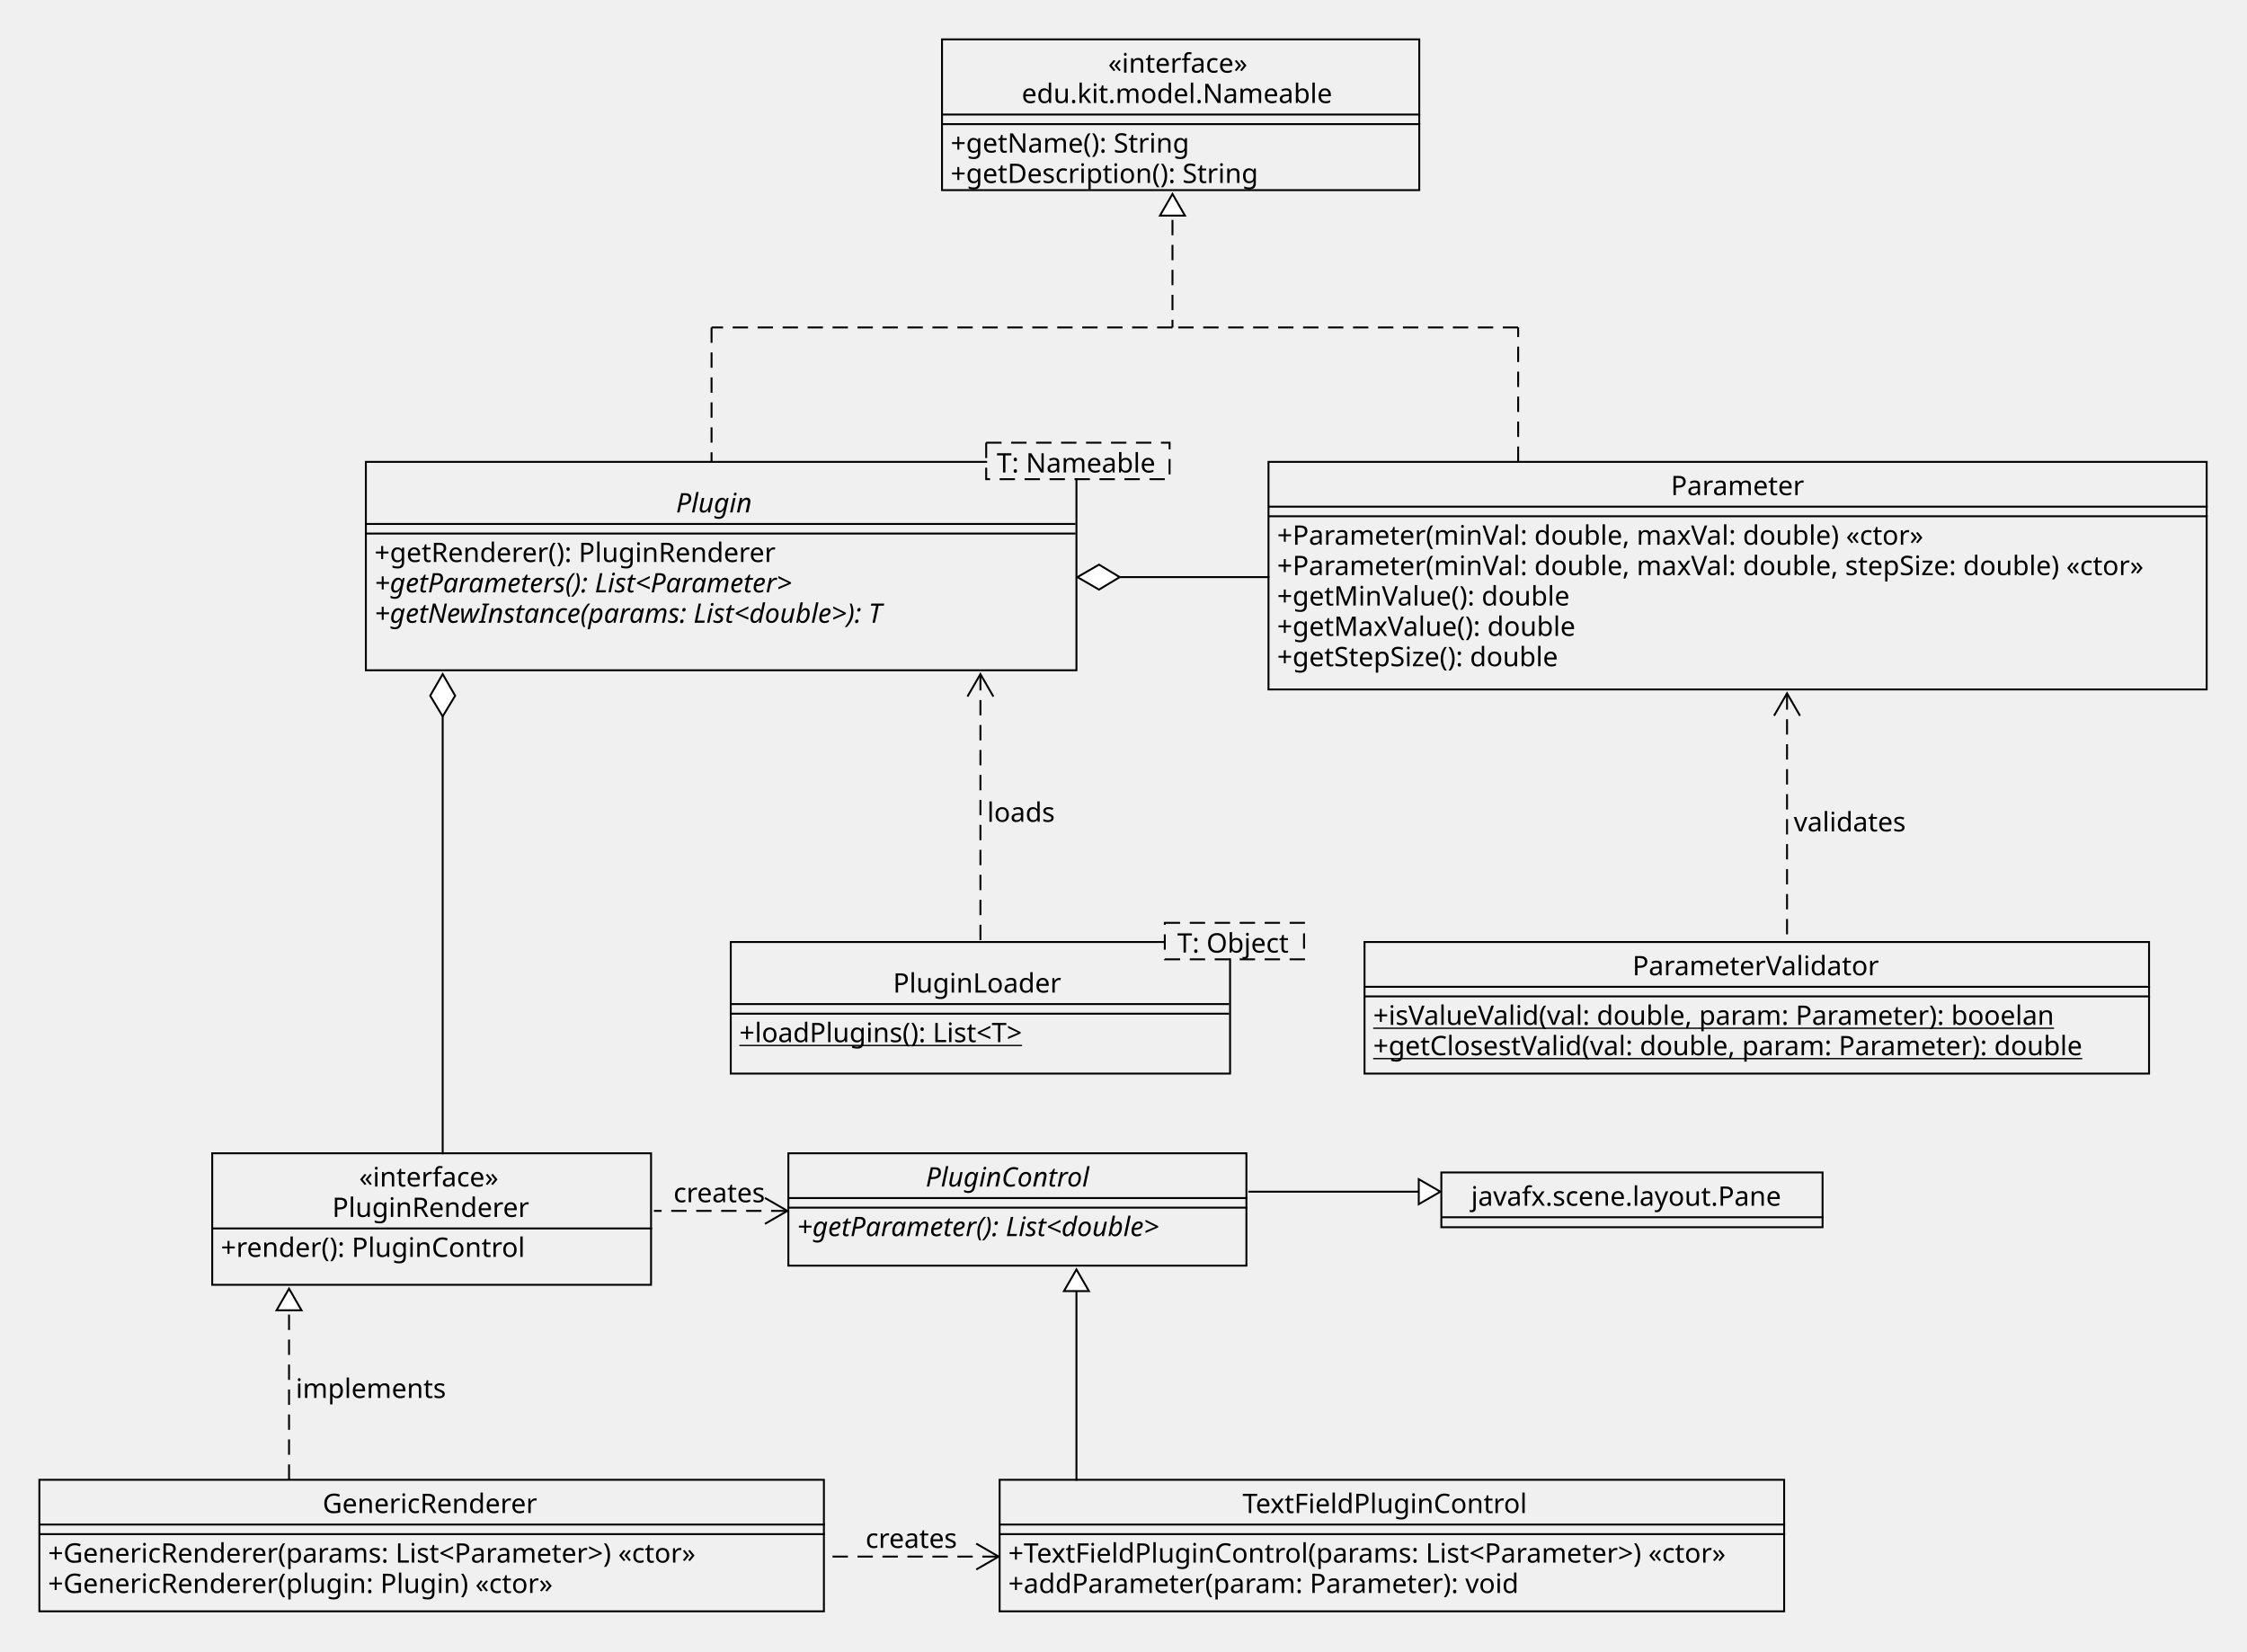
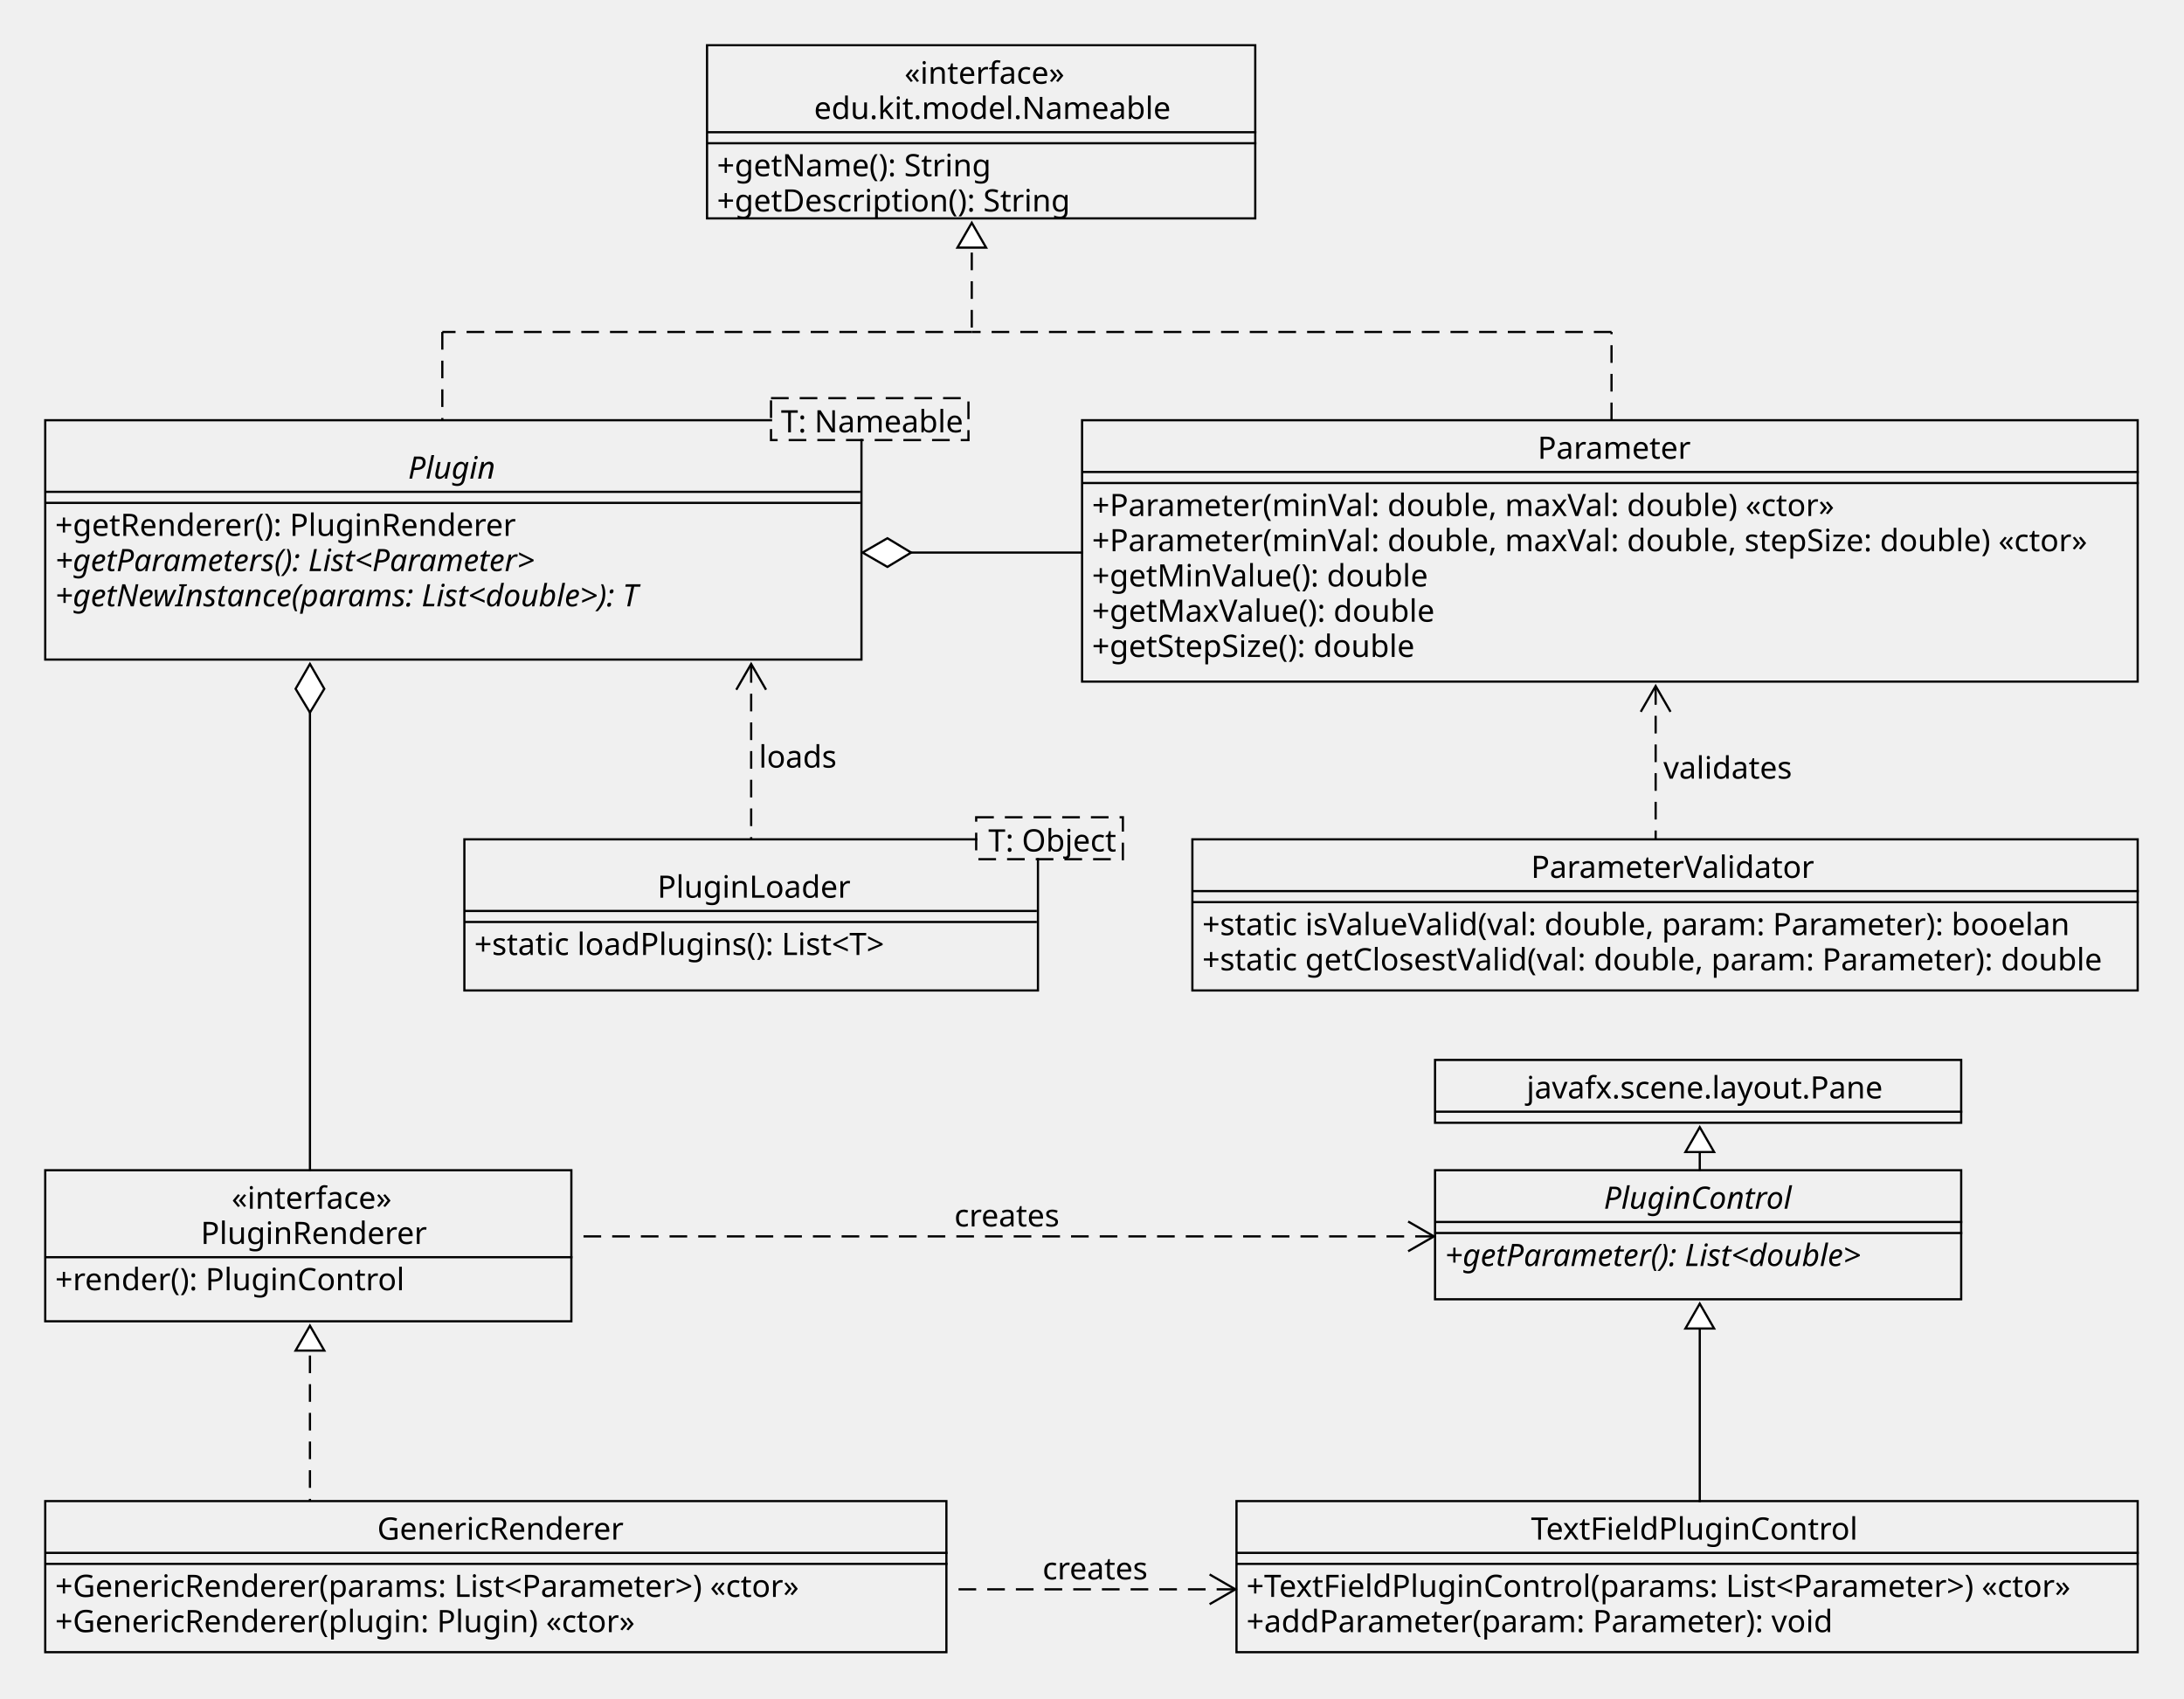
- <svg xmlns="http://www.w3.org/2000/svg" fill-opacity="1" color-rendering="auto" color-interpolation="auto" text-rendering="auto" stroke="black" stroke-linecap="square" width="1170" stroke-miterlimit="10" shape-rendering="auto" stroke-opacity="1" fill="black" stroke-dasharray="none" font-weight="normal" stroke-width="1" viewBox="-20 -20 1170 860" height="860" font-family="'Dialog'" font-style="normal" stroke-linejoin="miter" font-size="12px" stroke-dashoffset="0" image-rendering="auto">
+ <svg xmlns="http://www.w3.org/2000/svg" fill-opacity="1" color-rendering="auto" color-interpolation="auto" text-rendering="auto" stroke="black" stroke-linecap="square" width="990" stroke-miterlimit="10" shape-rendering="auto" stroke-opacity="1" fill="black" stroke-dasharray="none" font-weight="normal" stroke-width="1" viewBox="620 200 990 770" height="770" font-family="'Dialog'" font-style="normal" stroke-linejoin="miter" font-size="12px" stroke-dashoffset="0" image-rendering="auto">
  <defs id="genericDefs" />
  <g>
    <defs id="defs1">
      <clipPath clipPathUnits="userSpaceOnUse" id="clipPath1">
        <path d="M0 0 L2147483647 0 L2147483647 2147483647 L0 2147483647 L0 0 Z" />
      </clipPath>
      <clipPath clipPathUnits="userSpaceOnUse" id="clipPath2">
        <path d="M0 0 L0 80 L300 80 L300 0 Z" />
      </clipPath>
      <clipPath clipPathUnits="userSpaceOnUse" id="clipPath3">
+         <path d="M0 0 L0 70 L430 70 L430 0 Z" />
+       </clipPath>
+       <clipPath clipPathUnits="userSpaceOnUse" id="clipPath4">
+         <path d="M0 0 L0 120 L480 120 L480 0 Z" />
+       </clipPath>
+       <clipPath clipPathUnits="userSpaceOnUse" id="clipPath5">
        <path d="M0 0 L0 70 L410 70 L410 0 Z" />
      </clipPath>
-       <clipPath clipPathUnits="userSpaceOnUse" id="clipPath4">
-         <path d="M0 0 L0 120 L490 120 L490 0 Z" />
-       </clipPath>
-       <clipPath clipPathUnits="userSpaceOnUse" id="clipPath5">
-         <path d="M0 0 L0 30 L200 30 L200 0 Z" />
-       </clipPath>
      <clipPath clipPathUnits="userSpaceOnUse" id="clipPath6">
+         <path d="M0 0 L0 30 L240 30 L240 0 Z" />
+       </clipPath>
+       <clipPath clipPathUnits="userSpaceOnUse" id="clipPath7">
        <path d="M0 0 L0 60 L240 60 L240 0 Z" />
      </clipPath>
-       <clipPath clipPathUnits="userSpaceOnUse" id="clipPath7">
-         <path d="M0 0 L0 70 L230 70 L230 0 Z" />
-       </clipPath>
      <clipPath clipPathUnits="userSpaceOnUse" id="clipPath8">
+         <path d="M0 0 L0 70 L240 70 L240 0 Z" />
+       </clipPath>
+       <clipPath clipPathUnits="userSpaceOnUse" id="clipPath9">
        <path d="M0 0 L0 80 L250 80 L250 0 Z" />
      </clipPath>
-       <clipPath clipPathUnits="userSpaceOnUse" id="clipPath9">
+       <clipPath clipPathUnits="userSpaceOnUse" id="clipPath10">
        <path d="M0 0 L0 120 L420 120 L420 0 Z" />
      </clipPath>
-       <clipPath clipPathUnits="userSpaceOnUse" id="clipPath10">
-         <path d="M0 0 L0 170 L60 170 L60 0 Z" />
-       </clipPath>
      <clipPath clipPathUnits="userSpaceOnUse" id="clipPath11">
-         <path d="M0 0 L0 160 L90 160 L90 0 Z" />
+         <path d="M0 0 L0 110 L60 110 L60 0 Z" />
      </clipPath>
      <clipPath clipPathUnits="userSpaceOnUse" id="clipPath12">
-         <path d="M0 0 L0 280 L30 280 L30 0 Z" />
+         <path d="M0 0 L0 100 L80 100 L80 0 Z" />
      </clipPath>
      <clipPath clipPathUnits="userSpaceOnUse" id="clipPath13">
-         <path d="M0 0 L0 100 L210 100 L210 0 Z" />
+         <path d="M0 0 L0 260 L30 260 L30 0 Z" />
      </clipPath>
      <clipPath clipPathUnits="userSpaceOnUse" id="clipPath14">
+         <path d="M0 0 L0 70 L320 70 L320 0 Z" />
+       </clipPath>
+       <clipPath clipPathUnits="userSpaceOnUse" id="clipPath15">
        <path d="M0 0 L0 30 L130 30 L130 0 Z" />
      </clipPath>
-       <clipPath clipPathUnits="userSpaceOnUse" id="clipPath15">
-         <path d="M0 0 L0 40 L120 40 L120 0 Z" />
-       </clipPath>
      <clipPath clipPathUnits="userSpaceOnUse" id="clipPath16">
-         <path d="M0 0 L0 130 L110 130 L110 0 Z" />
+         <path d="M0 0 L0 40 L160 40 L160 0 Z" />
      </clipPath>
      <clipPath clipPathUnits="userSpaceOnUse" id="clipPath17">
-         <path d="M0 0 L0 140 L30 140 L30 0 Z" />
+         <path d="M0 0 L0 110 L30 110 L30 0 Z" />
      </clipPath>
      <clipPath clipPathUnits="userSpaceOnUse" id="clipPath18">
-         <path d="M0 0 L0 40 L100 40 L100 0 Z" />
+         <path d="M0 0 L0 120 L30 120 L30 0 Z" />
      </clipPath>
      <clipPath clipPathUnits="userSpaceOnUse" id="clipPath19">
-         <path d="M0 0 L0 170 L270 170 L270 0 Z" />
+         <path d="M0 0 L0 40 L420 40 L420 0 Z" />
+       </clipPath>
+       <clipPath clipPathUnits="userSpaceOnUse" id="clipPath20">
+         <path d="M0 0 L0 50 L30 50 L30 0 Z" />
+       </clipPath>
+       <clipPath clipPathUnits="userSpaceOnUse" id="clipPath21">
+         <path d="M0 0 L0 120 L270 120 L270 0 Z" />
      </clipPath>
    </defs>
-     <g fill="rgb(255,255,255)" fill-opacity="0" transform="translate(360,460)" stroke-opacity="0" stroke="rgb(255,255,255)">
-       <path d="M0.5 10.5 L226.5 10.5 L226.5 0.5 L299 0.5 L299 19.5 L260.5 19.5 L260.5 79 L0.5 79 Z" stroke="none" clip-path="url(#clipPath2)" />
-       <path fill="none" d="M0.5 10.5 L226.5 10.5 L226.5 0.5 L299 0.5 L299 19.5 L260.5 19.5 L260.5 79 L0.5 79 Z" clip-path="url(#clipPath2)" />
-       <rect x="226.5" width="72.5" height="19" y="0.5" clip-path="url(#clipPath2)" stroke="none" />
-     </g>
-     <g stroke-dasharray="8,5" stroke-miterlimit="5" transform="translate(360,460)" stroke-linecap="butt">
-       <rect fill="none" x="226.5" width="72.5" height="19" y="0.5" clip-path="url(#clipPath2)" />
-       <path fill="none" stroke-miterlimit="10" stroke-dasharray="none" d="M226.5 10.5 L0.5 10.5 L0.5 79 L260.5 79 L260.5 19.5" clip-path="url(#clipPath2)" stroke-linecap="square" />
-     </g>
-     <g font-family="sans-serif" font-size="14px" transform="translate(360,460)">
-       <text x="233" xml:space="preserve" y="16" clip-path="url(#clipPath2)" stroke="none">T: Object</text>
-       <text x="85" xml:space="preserve" y="36.817" clip-path="url(#clipPath2)" stroke="none">PluginLoader</text>
-       <path fill="none" d="M1 42.817 L259.5 42.817" clip-path="url(#clipPath2)" />
-       <path fill="none" d="M1 47.817 L259.5 47.817" clip-path="url(#clipPath2)" />
-       <text x="5" xml:space="preserve" y="62.635" clip-path="url(#clipPath2)" text-decoration="underline" stroke="none">+loadPlugins(): List&lt;T&gt;</text>
-     </g>
-     <g fill="rgb(255,255,255)" fill-opacity="0" transform="translate(690,470)" stroke-opacity="0" stroke="rgb(255,255,255)">
-       <rect x="0.5" width="408.5" height="68.5" y="0.5" clip-path="url(#clipPath3)" stroke="none" />
-     </g>
-     <g transform="translate(690,470)">
-       <rect fill="none" x="0.5" width="408.5" height="68.5" y="0.5" clip-path="url(#clipPath3)" />
-       <text x="140" font-size="14px" y="17.817" clip-path="url(#clipPath3)" font-family="sans-serif" stroke="none" xml:space="preserve">ParameterValidator</text>
-       <path fill="none" d="M1 23.817 L409 23.817" clip-path="url(#clipPath3)" />
-       <path fill="none" d="M1 28.817 L409 28.817" clip-path="url(#clipPath3)" />
-       <text x="5" font-size="14px" y="43.635" text-decoration="underline" clip-path="url(#clipPath3)" font-family="sans-serif" stroke="none" xml:space="preserve">+isValueValid(val: double, param: Parameter): booelan</text>
-       <text x="5" font-size="14px" y="59.452" text-decoration="underline" clip-path="url(#clipPath3)" font-family="sans-serif" stroke="none" xml:space="preserve">+getClosestValid(val: double, param: Parameter): double</text>
-     </g>
-     <g fill="rgb(255,255,255)" fill-opacity="0" transform="translate(640,220)" stroke-opacity="0" stroke="rgb(255,255,255)">
-       <rect x="0.5" width="488.5" height="118.5" y="0.5" clip-path="url(#clipPath4)" stroke="none" />
-     </g>
-     <g transform="translate(640,220)">
-       <rect fill="none" x="0.5" width="488.5" height="118.5" y="0.5" clip-path="url(#clipPath4)" />
-       <text x="210" font-size="14px" y="17.817" clip-path="url(#clipPath4)" font-family="sans-serif" stroke="none" xml:space="preserve">Parameter</text>
-       <path fill="none" d="M1 23.817 L489 23.817" clip-path="url(#clipPath4)" />
-       <path fill="none" d="M1 28.817 L489 28.817" clip-path="url(#clipPath4)" />
-       <text x="5" font-size="14px" y="43.635" clip-path="url(#clipPath4)" font-family="sans-serif" stroke="none" xml:space="preserve">+Parameter(minVal: double, maxVal: double) «ctor»</text>
-       <text x="5" font-size="14px" y="59.452" clip-path="url(#clipPath4)" font-family="sans-serif" stroke="none" xml:space="preserve">+Parameter(minVal: double, maxVal: double, stepSize: double) «ctor»</text>
-       <text x="5" font-size="14px" y="75.269" clip-path="url(#clipPath4)" font-family="sans-serif" stroke="none" xml:space="preserve">+getMinValue(): double</text>
-       <text x="5" font-size="14px" y="91.087" clip-path="url(#clipPath4)" font-family="sans-serif" stroke="none" xml:space="preserve">+getMaxValue(): double</text>
-       <text x="5" font-size="14px" y="106.904" clip-path="url(#clipPath4)" font-family="sans-serif" stroke="none" xml:space="preserve">+getStepSize(): double</text>
-     </g>
-     <g fill="rgb(255,255,255)" fill-opacity="0" transform="translate(0,750)" stroke-opacity="0" stroke="rgb(255,255,255)">
-       <rect x="0.5" width="408.5" height="68.5" y="0.5" clip-path="url(#clipPath3)" stroke="none" />
-     </g>
-     <g transform="translate(0,750)">
-       <rect fill="none" x="0.5" width="408.5" height="68.5" y="0.5" clip-path="url(#clipPath3)" />
-       <text x="148" font-size="14px" y="17.817" clip-path="url(#clipPath3)" font-family="sans-serif" stroke="none" xml:space="preserve">GenericRenderer</text>
-       <path fill="none" d="M1 23.817 L409 23.817" clip-path="url(#clipPath3)" />
-       <path fill="none" d="M1 28.817 L409 28.817" clip-path="url(#clipPath3)" />
-       <text x="5" font-size="14px" y="43.635" clip-path="url(#clipPath3)" font-family="sans-serif" stroke="none" xml:space="preserve">+GenericRenderer(params: List&lt;Parameter&gt;) «ctor»</text>
-       <text x="5" font-size="14px" y="59.452" clip-path="url(#clipPath3)" font-family="sans-serif" stroke="none" xml:space="preserve">+GenericRenderer(plugin: Plugin) «ctor»</text>
-     </g>
-     <g fill="rgb(255,255,255)" fill-opacity="0" transform="translate(500,750)" stroke-opacity="0" stroke="rgb(255,255,255)">
-       <rect x="0.5" width="408.5" height="68.5" y="0.5" clip-path="url(#clipPath3)" stroke="none" />
-     </g>
-     <g transform="translate(500,750)">
-       <rect fill="none" x="0.5" width="408.5" height="68.5" y="0.5" clip-path="url(#clipPath3)" />
-       <text x="127" font-size="14px" y="17.817" clip-path="url(#clipPath3)" font-family="sans-serif" stroke="none" xml:space="preserve">TextFieldPluginControl</text>
-       <path fill="none" d="M1 23.817 L409 23.817" clip-path="url(#clipPath3)" />
-       <path fill="none" d="M1 28.817 L409 28.817" clip-path="url(#clipPath3)" />
-       <text x="5" font-size="14px" y="43.635" clip-path="url(#clipPath3)" font-family="sans-serif" stroke="none" xml:space="preserve">+TextFieldPluginControl(params: List&lt;Parameter&gt;) «ctor»</text>
-       <text x="5" font-size="14px" y="59.452" clip-path="url(#clipPath3)" font-family="sans-serif" stroke="none" xml:space="preserve">+addParameter(param: Parameter): void</text>
-     </g>
-     <g fill="rgb(255,255,255)" fill-opacity="0" transform="translate(730,590)" stroke-opacity="0" stroke="rgb(255,255,255)">
-       <rect x="0.5" width="198.5" height="28.5" y="0.5" clip-path="url(#clipPath5)" stroke="none" />
-     </g>
-     <g transform="translate(730,590)">
-       <rect fill="none" x="0.5" width="198.5" height="28.5" y="0.5" clip-path="url(#clipPath5)" />
-       <text x="16" font-size="14px" y="17.817" clip-path="url(#clipPath5)" font-family="sans-serif" stroke="none" xml:space="preserve">javafx.scene.layout.Pane</text>
-       <path fill="none" d="M1 23.817 L199 23.817" clip-path="url(#clipPath5)" />
-     </g>
-     <g fill="rgb(255,255,255)" fill-opacity="0" transform="translate(390,580)" stroke-opacity="0" stroke="rgb(255,255,255)">
-       <rect x="0.5" width="238.5" height="58.5" y="0.5" clip-path="url(#clipPath6)" stroke="none" />
-     </g>
-     <g transform="translate(390,580)">
-       <rect fill="none" x="0.5" width="238.5" height="58.5" y="0.5" clip-path="url(#clipPath6)" />
-       <text x="72" font-size="14px" y="17.817" clip-path="url(#clipPath6)" font-family="sans-serif" font-style="italic" stroke="none" xml:space="preserve">PluginControl</text>
-       <path fill="none" d="M1 23.817 L239 23.817" clip-path="url(#clipPath6)" />
-       <path fill="none" d="M1 28.817 L239 28.817" clip-path="url(#clipPath6)" />
-       <text x="5" font-size="14px" y="43.635" clip-path="url(#clipPath6)" font-family="sans-serif" font-style="italic" stroke="none" xml:space="preserve">+getParameter(): List&lt;double&gt;</text>
-     </g>
-     <g fill="rgb(255,255,255)" fill-opacity="0" transform="translate(90,580)" stroke-opacity="0" stroke="rgb(255,255,255)">
-       <rect x="0.5" width="228.5" height="68.5" y="0.5" clip-path="url(#clipPath7)" stroke="none" />
-     </g>
-     <g transform="translate(90,580)">
-       <rect fill="none" x="0.5" width="228.5" height="68.5" y="0.5" clip-path="url(#clipPath7)" />
-       <text x="77" font-size="14px" y="17.817" clip-path="url(#clipPath7)" font-family="sans-serif" stroke="none" xml:space="preserve">«interface»</text>
-       <text x="63" font-size="14px" y="33.635" clip-path="url(#clipPath7)" font-family="sans-serif" stroke="none" xml:space="preserve">PluginRenderer</text>
-       <path fill="none" d="M1 39.635 L229 39.635" clip-path="url(#clipPath7)" />
-       <text x="5" font-size="14px" y="54.452" clip-path="url(#clipPath7)" font-family="sans-serif" stroke="none" xml:space="preserve">+render(): PluginControl</text>
-     </g>
-     <g fill="rgb(255,255,255)" fill-opacity="0" transform="translate(470,0)" stroke-opacity="0" stroke="rgb(255,255,255)">
-       <rect x="0.5" width="248.5" height="78.5" y="0.5" clip-path="url(#clipPath8)" stroke="none" />
-     </g>
-     <g transform="translate(470,0)">
-       <rect fill="none" x="0.5" width="248.5" height="78.5" y="0.5" clip-path="url(#clipPath8)" />
-       <text x="87" font-size="14px" y="17.817" clip-path="url(#clipPath8)" font-family="sans-serif" stroke="none" xml:space="preserve">«interface»</text>
-       <text x="42" font-size="14px" y="33.635" clip-path="url(#clipPath8)" font-family="sans-serif" stroke="none" xml:space="preserve">edu.kit.model.Nameable</text>
-       <path fill="none" d="M1 39.635 L249 39.635" clip-path="url(#clipPath8)" />
-       <path fill="none" d="M1 44.635 L249 44.635" clip-path="url(#clipPath8)" />
-       <text x="5" font-size="14px" y="59.452" clip-path="url(#clipPath8)" font-family="sans-serif" stroke="none" xml:space="preserve">+getName(): String</text>
-       <text x="5" font-size="14px" y="75.269" clip-path="url(#clipPath8)" font-family="sans-serif" stroke="none" xml:space="preserve">+getDescription(): String</text>
-     </g>
-     <g fill="rgb(255,255,255)" fill-opacity="0" transform="translate(170,210)" stroke-opacity="0" stroke="rgb(255,255,255)">
-       <path d="M0.5 10.5 L323.5 10.5 L323.5 0.5 L419 0.5 L419 19.5 L370.5 19.5 L370.5 119 L0.5 119 Z" stroke="none" clip-path="url(#clipPath9)" />
-       <path fill="none" d="M0.5 10.5 L323.5 10.5 L323.5 0.5 L419 0.5 L419 19.5 L370.5 19.5 L370.5 119 L0.5 119 Z" clip-path="url(#clipPath9)" />
-       <rect x="323.5" width="95.5" height="19" y="0.5" clip-path="url(#clipPath9)" stroke="none" />
-     </g>
-     <g stroke-dasharray="8,5" stroke-miterlimit="5" transform="translate(170,210)" stroke-linecap="butt">
-       <rect fill="none" x="323.5" width="95.5" height="19" y="0.5" clip-path="url(#clipPath9)" />
-       <path fill="none" stroke-miterlimit="10" stroke-dasharray="none" d="M323.5 10.5 L0.5 10.5 L0.5 119 L370.5 119 L370.5 19.5" clip-path="url(#clipPath9)" stroke-linecap="square" />
-     </g>
-     <g font-family="sans-serif" font-size="14px" transform="translate(170,210)">
-       <text x="329" xml:space="preserve" y="16" clip-path="url(#clipPath9)" stroke="none">T: Nameable</text>
-       <text font-style="italic" x="162" xml:space="preserve" y="36.817" clip-path="url(#clipPath9)" stroke="none">Plugin</text>
-       <path fill="none" d="M1 42.817 L369.5 42.817" clip-path="url(#clipPath9)" />
-       <path fill="none" d="M1 47.817 L369.5 47.817" clip-path="url(#clipPath9)" />
-       <text x="5" xml:space="preserve" y="62.635" clip-path="url(#clipPath9)" stroke="none">+getRenderer(): PluginRenderer</text>
-       <text font-style="italic" x="5" xml:space="preserve" y="78.452" clip-path="url(#clipPath9)" stroke="none">+getParameters(): List&lt;Parameter&gt;</text>
-       <text font-style="italic" x="5" xml:space="preserve" y="94.269" clip-path="url(#clipPath9)" stroke="none">+getNewInstance(params: List&lt;double&gt;): T</text>
-     </g>
-     <g stroke-dasharray="8,5" stroke-miterlimit="5" transform="translate(480,320)" stroke-linecap="butt">
-       <path fill="none" d="M10.5 11.5 L10.5 150.5" clip-path="url(#clipPath10)" />
-       <path fill="none" stroke-miterlimit="10" stroke-dasharray="none" d="M4 22.258 L10.5 11 L17 22.258" clip-path="url(#clipPath10)" stroke-linecap="square" />
-     </g>
-     <g font-family="sans-serif" font-size="14px" transform="translate(480,320)">
-       <text x="14" xml:space="preserve" y="87.909" clip-path="url(#clipPath10)" stroke="none">loads</text>
-     </g>
-     <g stroke-dasharray="8,5" stroke-miterlimit="5" transform="translate(900,330)" stroke-linecap="butt">
-       <path fill="none" d="M10.5 11.5 L10.5 140.5" clip-path="url(#clipPath11)" />
+     <g fill="rgb(255,255,255)" fill-opacity="0" transform="translate(830,570)" stroke-opacity="0" stroke="rgb(255,255,255)">
+       <path d="M0.5 10.5 L232.5 10.5 L232.5 0.5 L299 0.5 L299 19.5 L260.5 19.5 L260.5 79 L0.5 79 Z" stroke="none" clip-path="url(#clipPath2)" />
+       <path fill="none" d="M0.5 10.5 L232.5 10.5 L232.5 0.5 L299 0.5 L299 19.5 L260.5 19.5 L260.5 79 L0.5 79 Z" clip-path="url(#clipPath2)" />
+       <rect x="232.5" width="66.5" height="19" y="0.5" clip-path="url(#clipPath2)" stroke="none" />
+     </g>
+     <g stroke-dasharray="8,5" stroke-miterlimit="5" transform="translate(830,570)" stroke-linecap="butt">
+       <rect fill="none" x="232.5" width="66.5" height="19" y="0.5" clip-path="url(#clipPath2)" />
+       <path fill="none" stroke-miterlimit="10" stroke-dasharray="none" d="M232.5 10.5 L0.5 10.5 L0.5 79 L260.5 79 L260.5 19.5" clip-path="url(#clipPath2)" stroke-linecap="square" />
+     </g>
+     <g font-family="sans-serif" font-size="14px" transform="translate(830,570)">
+       <text x="238" xml:space="preserve" y="16" clip-path="url(#clipPath2)" stroke="none">T: Object</text>
+       <text x="88" xml:space="preserve" y="36.969" clip-path="url(#clipPath2)" stroke="none">PluginLoader</text>
+       <path fill="none" d="M1 42.969 L259.5 42.969" clip-path="url(#clipPath2)" />
+       <path fill="none" d="M1 47.969 L259.5 47.969" clip-path="url(#clipPath2)" />
+       <text x="5" xml:space="preserve" y="62.938" clip-path="url(#clipPath2)" stroke="none">+static loadPlugins(): List&lt;T&gt;</text>
+     </g>
+     <g fill="rgb(255,255,255)" fill-opacity="0" transform="translate(1160,580)" stroke-opacity="0" stroke="rgb(255,255,255)">
+       <rect x="0.5" width="428.5" height="68.5" y="0.5" clip-path="url(#clipPath3)" stroke="none" />
+     </g>
+     <g transform="translate(1160,580)">
+       <rect fill="none" x="0.5" width="428.5" height="68.5" y="0.5" clip-path="url(#clipPath3)" />
+       <text x="154" font-size="14px" y="17.969" clip-path="url(#clipPath3)" font-family="sans-serif" stroke="none" xml:space="preserve">ParameterValidator</text>
+       <path fill="none" d="M1 23.969 L429 23.969" clip-path="url(#clipPath3)" />
+       <path fill="none" d="M1 28.969 L429 28.969" clip-path="url(#clipPath3)" />
+       <text x="5" font-size="14px" y="43.938" clip-path="url(#clipPath3)" font-family="sans-serif" stroke="none" xml:space="preserve">+static isValueValid(val: double, param: Parameter): booelan</text>
+       <text x="5" font-size="14px" y="59.906" clip-path="url(#clipPath3)" font-family="sans-serif" stroke="none" xml:space="preserve">+static getClosestValid(val: double, param: Parameter): double</text>
+     </g>
+     <g fill="rgb(255,255,255)" fill-opacity="0" transform="translate(1110,390)" stroke-opacity="0" stroke="rgb(255,255,255)">
+       <rect x="0.5" width="478.5" height="118.5" y="0.5" clip-path="url(#clipPath4)" stroke="none" />
+     </g>
+     <g transform="translate(1110,390)">
+       <rect fill="none" x="0.5" width="478.5" height="118.5" y="0.5" clip-path="url(#clipPath4)" />
+       <text x="207" font-size="14px" y="17.969" clip-path="url(#clipPath4)" font-family="sans-serif" stroke="none" xml:space="preserve">Parameter</text>
+       <path fill="none" d="M1 23.969 L479 23.969" clip-path="url(#clipPath4)" />
+       <path fill="none" d="M1 28.969 L479 28.969" clip-path="url(#clipPath4)" />
+       <text x="5" font-size="14px" y="43.938" clip-path="url(#clipPath4)" font-family="sans-serif" stroke="none" xml:space="preserve">+Parameter(minVal: double, maxVal: double) «ctor»</text>
+       <text x="5" font-size="14px" y="59.906" clip-path="url(#clipPath4)" font-family="sans-serif" stroke="none" xml:space="preserve">+Parameter(minVal: double, maxVal: double, stepSize: double) «ctor»</text>
+       <text x="5" font-size="14px" y="75.875" clip-path="url(#clipPath4)" font-family="sans-serif" stroke="none" xml:space="preserve">+getMinValue(): double</text>
+       <text x="5" font-size="14px" y="91.844" clip-path="url(#clipPath4)" font-family="sans-serif" stroke="none" xml:space="preserve">+getMaxValue(): double</text>
+       <text x="5" font-size="14px" y="107.812" clip-path="url(#clipPath4)" font-family="sans-serif" stroke="none" xml:space="preserve">+getStepSize(): double</text>
+     </g>
+     <g fill="rgb(255,255,255)" fill-opacity="0" transform="translate(640,880)" stroke-opacity="0" stroke="rgb(255,255,255)">
+       <rect x="0.5" width="408.5" height="68.5" y="0.5" clip-path="url(#clipPath5)" stroke="none" />
+     </g>
+     <g transform="translate(640,880)">
+       <rect fill="none" x="0.5" width="408.5" height="68.5" y="0.5" clip-path="url(#clipPath5)" />
+       <text x="151" font-size="14px" y="17.969" clip-path="url(#clipPath5)" font-family="sans-serif" stroke="none" xml:space="preserve">GenericRenderer</text>
+       <path fill="none" d="M1 23.969 L409 23.969" clip-path="url(#clipPath5)" />
+       <path fill="none" d="M1 28.969 L409 28.969" clip-path="url(#clipPath5)" />
+       <text x="5" font-size="14px" y="43.938" clip-path="url(#clipPath5)" font-family="sans-serif" stroke="none" xml:space="preserve">+GenericRenderer(params: List&lt;Parameter&gt;) «ctor»</text>
+       <text x="5" font-size="14px" y="59.906" clip-path="url(#clipPath5)" font-family="sans-serif" stroke="none" xml:space="preserve">+GenericRenderer(plugin: Plugin) «ctor»</text>
+     </g>
+     <g fill="rgb(255,255,255)" fill-opacity="0" transform="translate(1180,880)" stroke-opacity="0" stroke="rgb(255,255,255)">
+       <rect x="0.5" width="408.5" height="68.5" y="0.5" clip-path="url(#clipPath5)" stroke="none" />
+     </g>
+     <g transform="translate(1180,880)">
+       <rect fill="none" x="0.5" width="408.5" height="68.5" y="0.5" clip-path="url(#clipPath5)" />
+       <text x="134" font-size="14px" y="17.969" clip-path="url(#clipPath5)" font-family="sans-serif" stroke="none" xml:space="preserve">TextFieldPluginControl</text>
+       <path fill="none" d="M1 23.969 L409 23.969" clip-path="url(#clipPath5)" />
+       <path fill="none" d="M1 28.969 L409 28.969" clip-path="url(#clipPath5)" />
+       <text x="5" font-size="14px" y="43.938" clip-path="url(#clipPath5)" font-family="sans-serif" stroke="none" xml:space="preserve">+TextFieldPluginControl(params: List&lt;Parameter&gt;) «ctor»</text>
+       <text x="5" font-size="14px" y="59.906" clip-path="url(#clipPath5)" font-family="sans-serif" stroke="none" xml:space="preserve">+addParameter(param: Parameter): void</text>
+     </g>
+     <g fill="rgb(255,255,255)" fill-opacity="0" transform="translate(1270,680)" stroke-opacity="0" stroke="rgb(255,255,255)">
+       <rect x="0.5" width="238.5" height="28.5" y="0.5" clip-path="url(#clipPath6)" stroke="none" />
+     </g>
+     <g transform="translate(1270,680)">
+       <rect fill="none" x="0.5" width="238.5" height="28.5" y="0.5" clip-path="url(#clipPath6)" />
+       <text x="42" font-size="14px" y="17.969" clip-path="url(#clipPath6)" font-family="sans-serif" stroke="none" xml:space="preserve">javafx.scene.layout.Pane</text>
+       <path fill="none" d="M1 23.969 L239 23.969" clip-path="url(#clipPath6)" />
+     </g>
+     <g fill="rgb(255,255,255)" fill-opacity="0" transform="translate(1270,730)" stroke-opacity="0" stroke="rgb(255,255,255)">
+       <rect x="0.5" width="238.5" height="58.5" y="0.5" clip-path="url(#clipPath7)" stroke="none" />
+     </g>
+     <g transform="translate(1270,730)">
+       <rect fill="none" x="0.5" width="238.5" height="58.5" y="0.5" clip-path="url(#clipPath7)" />
+       <text x="77" font-size="14px" y="17.969" clip-path="url(#clipPath7)" font-family="sans-serif" font-style="italic" stroke="none" xml:space="preserve">PluginControl</text>
+       <path fill="none" d="M1 23.969 L239 23.969" clip-path="url(#clipPath7)" />
+       <path fill="none" d="M1 28.969 L239 28.969" clip-path="url(#clipPath7)" />
+       <text x="5" font-size="14px" y="43.938" clip-path="url(#clipPath7)" font-family="sans-serif" font-style="italic" stroke="none" xml:space="preserve">+getParameter(): List&lt;double&gt;</text>
+     </g>
+     <g fill="rgb(255,255,255)" fill-opacity="0" transform="translate(640,730)" stroke-opacity="0" stroke="rgb(255,255,255)">
+       <rect x="0.5" width="238.5" height="68.5" y="0.5" clip-path="url(#clipPath8)" stroke="none" />
+     </g>
+     <g transform="translate(640,730)">
+       <rect fill="none" x="0.5" width="238.5" height="68.5" y="0.5" clip-path="url(#clipPath8)" />
+       <text x="85" font-size="14px" y="17.969" clip-path="url(#clipPath8)" font-family="sans-serif" stroke="none" xml:space="preserve">«interface»</text>
+       <text x="71" font-size="14px" y="33.938" clip-path="url(#clipPath8)" font-family="sans-serif" stroke="none" xml:space="preserve">PluginRenderer</text>
+       <path fill="none" d="M1 39.938 L239 39.938" clip-path="url(#clipPath8)" />
+       <text x="5" font-size="14px" y="54.906" clip-path="url(#clipPath8)" font-family="sans-serif" stroke="none" xml:space="preserve">+render(): PluginControl</text>
+     </g>
+     <g fill="rgb(255,255,255)" fill-opacity="0" transform="translate(940,220)" stroke-opacity="0" stroke="rgb(255,255,255)">
+       <rect x="0.5" width="248.5" height="78.5" y="0.5" clip-path="url(#clipPath9)" stroke="none" />
+     </g>
+     <g transform="translate(940,220)">
+       <rect fill="none" x="0.5" width="248.5" height="78.5" y="0.5" clip-path="url(#clipPath9)" />
+       <text x="90" font-size="14px" y="17.969" clip-path="url(#clipPath9)" font-family="sans-serif" stroke="none" xml:space="preserve">«interface»</text>
+       <text x="49" font-size="14px" y="33.938" clip-path="url(#clipPath9)" font-family="sans-serif" stroke="none" xml:space="preserve">edu.kit.model.Nameable</text>
+       <path fill="none" d="M1 39.938 L249 39.938" clip-path="url(#clipPath9)" />
+       <path fill="none" d="M1 44.938 L249 44.938" clip-path="url(#clipPath9)" />
+       <text x="5" font-size="14px" y="59.906" clip-path="url(#clipPath9)" font-family="sans-serif" stroke="none" xml:space="preserve">+getName(): String</text>
+       <text x="5" font-size="14px" y="75.875" clip-path="url(#clipPath9)" font-family="sans-serif" stroke="none" xml:space="preserve">+getDescription(): String</text>
+     </g>
+     <g fill="rgb(255,255,255)" fill-opacity="0" transform="translate(640,380)" stroke-opacity="0" stroke="rgb(255,255,255)">
+       <path d="M0.5 10.5 L329.5 10.5 L329.5 0.5 L419 0.5 L419 19.5 L370.5 19.5 L370.5 119 L0.5 119 Z" stroke="none" clip-path="url(#clipPath10)" />
+       <path fill="none" d="M0.5 10.5 L329.5 10.5 L329.5 0.5 L419 0.5 L419 19.5 L370.5 19.5 L370.5 119 L0.5 119 Z" clip-path="url(#clipPath10)" />
+       <rect x="329.5" width="89.5" height="19" y="0.5" clip-path="url(#clipPath10)" stroke="none" />
+     </g>
+     <g stroke-dasharray="8,5" stroke-miterlimit="5" transform="translate(640,380)" stroke-linecap="butt">
+       <rect fill="none" x="329.5" width="89.5" height="19" y="0.5" clip-path="url(#clipPath10)" />
+       <path fill="none" stroke-miterlimit="10" stroke-dasharray="none" d="M329.5 10.5 L0.5 10.5 L0.5 119 L370.5 119 L370.5 19.5" clip-path="url(#clipPath10)" stroke-linecap="square" />
+     </g>
+     <g font-family="sans-serif" font-size="14px" transform="translate(640,380)">
+       <text x="334" xml:space="preserve" y="16" clip-path="url(#clipPath10)" stroke="none">T: Nameable</text>
+       <text font-style="italic" x="165" xml:space="preserve" y="36.969" clip-path="url(#clipPath10)" stroke="none">Plugin</text>
+       <path fill="none" d="M1 42.969 L369.5 42.969" clip-path="url(#clipPath10)" />
+       <path fill="none" d="M1 47.969 L369.5 47.969" clip-path="url(#clipPath10)" />
+       <text x="5" xml:space="preserve" y="62.938" clip-path="url(#clipPath10)" stroke="none">+getRenderer(): PluginRenderer</text>
+       <text font-style="italic" x="5" xml:space="preserve" y="78.906" clip-path="url(#clipPath10)" stroke="none">+getParameters(): List&lt;Parameter&gt;</text>
+       <text font-style="italic" x="5" xml:space="preserve" y="94.875" clip-path="url(#clipPath10)" stroke="none">+getNewInstance(params: List&lt;double&gt;): T</text>
+     </g>
+     <g stroke-dasharray="8,5" stroke-miterlimit="5" transform="translate(950,490)" stroke-linecap="butt">
+       <path fill="none" d="M10.5 11.5 L10.5 90.5" clip-path="url(#clipPath11)" />
      <path fill="none" stroke-miterlimit="10" stroke-dasharray="none" d="M4 22.258 L10.5 11 L17 22.258" clip-path="url(#clipPath11)" stroke-linecap="square" />
    </g>
-     <g font-family="sans-serif" font-size="14px" transform="translate(900,330)">
-       <text x="14" xml:space="preserve" y="82.909" clip-path="url(#clipPath11)" stroke="none">validates</text>
-     </g>
-     <g transform="translate(200,320)">
-       <path fill="none" d="M10.5 11.5 L10.5 260.5" clip-path="url(#clipPath12)" />
-       <path fill="white" d="M4 22.258 L10.5 11 L17 22.258 L10.5 33.017 Z" clip-path="url(#clipPath12)" stroke="none" />
-       <path fill="none" d="M4 22.258 L10.5 11 L17 22.258 L10.5 33.017 Z" clip-path="url(#clipPath12)" />
-     </g>
-     <g stroke-dasharray="8,5" stroke-miterlimit="5" transform="translate(580,140)" stroke-linecap="butt">
-       <path fill="none" d="M190.5 80.5 L190.5 10.5" clip-path="url(#clipPath13)" />
-       <path fill="none" d="M190.5 10.5 L10.5 10.5" clip-path="url(#clipPath13)" />
-     </g>
-     <g transform="translate(530,270)">
-       <path fill="none" d="M11.5 10.5 L110.5 10.5" clip-path="url(#clipPath14)" />
-       <path fill="white" d="M22.258 17 L11 10.5 L22.258 4 L33.017 10.5 Z" clip-path="url(#clipPath14)" stroke="none" />
-       <path fill="none" d="M22.258 17 L11 10.5 L22.258 4 L33.017 10.5 Z" clip-path="url(#clipPath14)" />
-     </g>
-     <g stroke-dasharray="8,5" stroke-miterlimit="5" transform="translate(400,770)" stroke-linecap="butt">
-       <path fill="none" d="M99.5 20.5 L10.5 20.5" clip-path="url(#clipPath15)" />
-       <path fill="none" stroke-miterlimit="10" stroke-dasharray="none" d="M88.742 14 L100 20.5 L88.742 27" clip-path="url(#clipPath15)" stroke-linecap="square" />
-     </g>
-     <g font-family="sans-serif" font-size="14px" transform="translate(400,770)">
-       <text x="30.698" xml:space="preserve" y="16" clip-path="url(#clipPath15)" stroke="none">creates</text>
-     </g>
-     <g stroke-dasharray="8,5" stroke-miterlimit="5" transform="translate(120,640)" stroke-linecap="butt">
-       <path fill="none" d="M10.5 11.5 L10.5 110.5" clip-path="url(#clipPath16)" />
-       <path fill="white" d="M4 22.258 L10.5 11 L17 22.258 Z" clip-path="url(#clipPath16)" stroke="none" />
-       <path fill="none" stroke-miterlimit="10" stroke-dasharray="none" d="M4 22.258 L10.5 11 L17 22.258 Z" clip-path="url(#clipPath16)" stroke-linecap="square" />
-     </g>
-     <g font-family="sans-serif" font-size="14px" transform="translate(120,640)">
-       <text x="14" xml:space="preserve" y="67.909" clip-path="url(#clipPath16)" stroke="none">implements</text>
-     </g>
-     <g transform="translate(530,630)">
-       <path fill="none" d="M10.5 11.5 L10.5 120.5" clip-path="url(#clipPath17)" />
+     <g font-family="sans-serif" font-size="14px" transform="translate(950,490)">
+       <text x="14" xml:space="preserve" y="57.984" clip-path="url(#clipPath11)" stroke="none">loads</text>
+     </g>
+     <g stroke-dasharray="8,5" stroke-miterlimit="5" transform="translate(1360,500)" stroke-linecap="butt">
+       <path fill="none" d="M10.5 11.5 L10.5 80.5" clip-path="url(#clipPath12)" />
+       <path fill="none" stroke-miterlimit="10" stroke-dasharray="none" d="M4 22.258 L10.5 11 L17 22.258" clip-path="url(#clipPath12)" stroke-linecap="square" />
+     </g>
+     <g font-family="sans-serif" font-size="14px" transform="translate(1360,500)">
+       <text x="14" xml:space="preserve" y="52.984" clip-path="url(#clipPath12)" stroke="none">validates</text>
+     </g>
+     <g transform="translate(750,490)">
+       <path fill="none" d="M10.5 11.5 L10.5 240.5" clip-path="url(#clipPath13)" />
+       <path fill="white" d="M4 22.258 L10.5 11 L17 22.258 L10.5 33.017 Z" clip-path="url(#clipPath13)" stroke="none" />
+       <path fill="none" d="M4 22.258 L10.5 11 L17 22.258 L10.5 33.017 Z" clip-path="url(#clipPath13)" />
+     </g>
+     <g stroke-dasharray="8,5" stroke-miterlimit="5" transform="translate(1050,340)" stroke-linecap="butt">
+       <path fill="none" d="M300.5 50.5 L300.5 10.5" clip-path="url(#clipPath14)" />
+       <path fill="none" d="M300.5 10.5 L10.5 10.5" clip-path="url(#clipPath14)" />
+     </g>
+     <g transform="translate(1000,440)">
+       <path fill="none" d="M11.5 10.5 L110.5 10.5" clip-path="url(#clipPath15)" />
+       <path fill="white" d="M22.258 17 L11 10.5 L22.258 4 L33.017 10.5 Z" clip-path="url(#clipPath15)" stroke="none" />
+       <path fill="none" d="M22.258 17 L11 10.5 L22.258 4 L33.017 10.5 Z" clip-path="url(#clipPath15)" />
+     </g>
+     <g stroke-dasharray="8,5" stroke-miterlimit="5" transform="translate(1040,900)" stroke-linecap="butt">
+       <path fill="none" d="M139.5 20.5 L10.5 20.5" clip-path="url(#clipPath16)" />
+       <path fill="none" stroke-miterlimit="10" stroke-dasharray="none" d="M128.742 14 L140 20.5 L128.742 27" clip-path="url(#clipPath16)" stroke-linecap="square" />
+     </g>
+     <g font-family="sans-serif" font-size="14px" transform="translate(1040,900)">
+       <text x="52.592" xml:space="preserve" y="16" clip-path="url(#clipPath16)" stroke="none">creates</text>
+     </g>
+     <g stroke-dasharray="8,5" stroke-miterlimit="5" transform="translate(750,790)" stroke-linecap="butt">
+       <path fill="none" d="M10.5 11.5 L10.5 90.5" clip-path="url(#clipPath17)" />
      <path fill="white" d="M4 22.258 L10.5 11 L17 22.258 Z" clip-path="url(#clipPath17)" stroke="none" />
-       <path fill="none" d="M4 22.258 L10.5 11 L17 22.258 Z" clip-path="url(#clipPath17)" />
-     </g>
-     <g stroke-dasharray="8,5" stroke-miterlimit="5" transform="translate(310,590)" stroke-linecap="butt">
-       <path fill="none" d="M79.5 20.5 L10.5 20.5" clip-path="url(#clipPath18)" />
-       <path fill="none" stroke-miterlimit="10" stroke-dasharray="none" d="M68.742 14 L80 20.5 L68.742 27" clip-path="url(#clipPath18)" stroke-linecap="square" />
-     </g>
-     <g font-family="sans-serif" font-size="14px" transform="translate(310,590)">
-       <text x="20.698" xml:space="preserve" y="16" clip-path="url(#clipPath18)" stroke="none">creates</text>
-     </g>
-     <g transform="translate(620,590)">
-       <path fill="none" d="M109.5 10.5 L10.5 10.5" clip-path="url(#clipPath14)" />
-       <path fill="white" d="M98.742 4 L110 10.5 L98.742 17 Z" clip-path="url(#clipPath14)" stroke="none" />
-       <path fill="none" d="M98.742 4 L110 10.5 L98.742 17 Z" clip-path="url(#clipPath14)" />
-     </g>
-     <g stroke-dasharray="8,5" stroke-miterlimit="5" transform="translate(340,70)" stroke-linecap="butt">
-       <path fill="none" d="M250.5 11.5 L250.5 80.5" clip-path="url(#clipPath19)" />
-       <path fill="none" d="M250.5 80.5 L10.5 80.5" clip-path="url(#clipPath19)" />
-       <path fill="none" d="M10.5 80.5 L10.5 150.5" clip-path="url(#clipPath19)" />
-       <path fill="white" d="M244 22.258 L250.5 11 L257 22.258 Z" clip-path="url(#clipPath19)" stroke="none" />
-       <path fill="none" stroke-miterlimit="10" stroke-dasharray="none" d="M244 22.258 L250.5 11 L257 22.258 Z" clip-path="url(#clipPath19)" stroke-linecap="square" />
+       <path fill="none" stroke-miterlimit="10" stroke-dasharray="none" d="M4 22.258 L10.5 11 L17 22.258 Z" clip-path="url(#clipPath17)" stroke-linecap="square" />
+     </g>
+     <g transform="translate(1380,780)">
+       <path fill="none" d="M10.5 11.5 L10.5 100.5" clip-path="url(#clipPath18)" />
+       <path fill="white" d="M4 22.258 L10.5 11 L17 22.258 Z" clip-path="url(#clipPath18)" stroke="none" />
+       <path fill="none" d="M4 22.258 L10.5 11 L17 22.258 Z" clip-path="url(#clipPath18)" />
+     </g>
+     <g stroke-dasharray="8,5" stroke-miterlimit="5" transform="translate(870,740)" stroke-linecap="butt">
+       <path fill="none" d="M399.5 20.5 L10.5 20.5" clip-path="url(#clipPath19)" />
+       <path fill="none" stroke-miterlimit="10" stroke-dasharray="none" d="M388.742 14 L400 20.5 L388.742 27" clip-path="url(#clipPath19)" stroke-linecap="square" />
+     </g>
+     <g font-family="sans-serif" font-size="14px" transform="translate(870,740)">
+       <text x="182.592" xml:space="preserve" y="16" clip-path="url(#clipPath19)" stroke="none">creates</text>
+     </g>
+     <g transform="translate(1380,700)">
+       <path fill="none" d="M10.5 11.5 L10.5 30.5" clip-path="url(#clipPath20)" />
+       <path fill="white" d="M4 22.258 L10.5 11 L17 22.258 Z" clip-path="url(#clipPath20)" stroke="none" />
+       <path fill="none" d="M4 22.258 L10.5 11 L17 22.258 Z" clip-path="url(#clipPath20)" />
+     </g>
+     <g stroke-dasharray="8,5" stroke-miterlimit="5" transform="translate(810,290)" stroke-linecap="butt">
+       <path fill="none" d="M250.5 11.5 L250.5 60.5" clip-path="url(#clipPath21)" />
+       <path fill="none" d="M250.5 60.5 L10.5 60.5" clip-path="url(#clipPath21)" />
+       <path fill="none" d="M10.5 60.5 L10.5 100.5" clip-path="url(#clipPath21)" />
+       <path fill="white" d="M244 22.258 L250.5 11 L257 22.258 Z" clip-path="url(#clipPath21)" stroke="none" />
+       <path fill="none" stroke-miterlimit="10" stroke-dasharray="none" d="M244 22.258 L250.5 11 L257 22.258 Z" clip-path="url(#clipPath21)" stroke-linecap="square" />
    </g>
  </g>
</svg>
